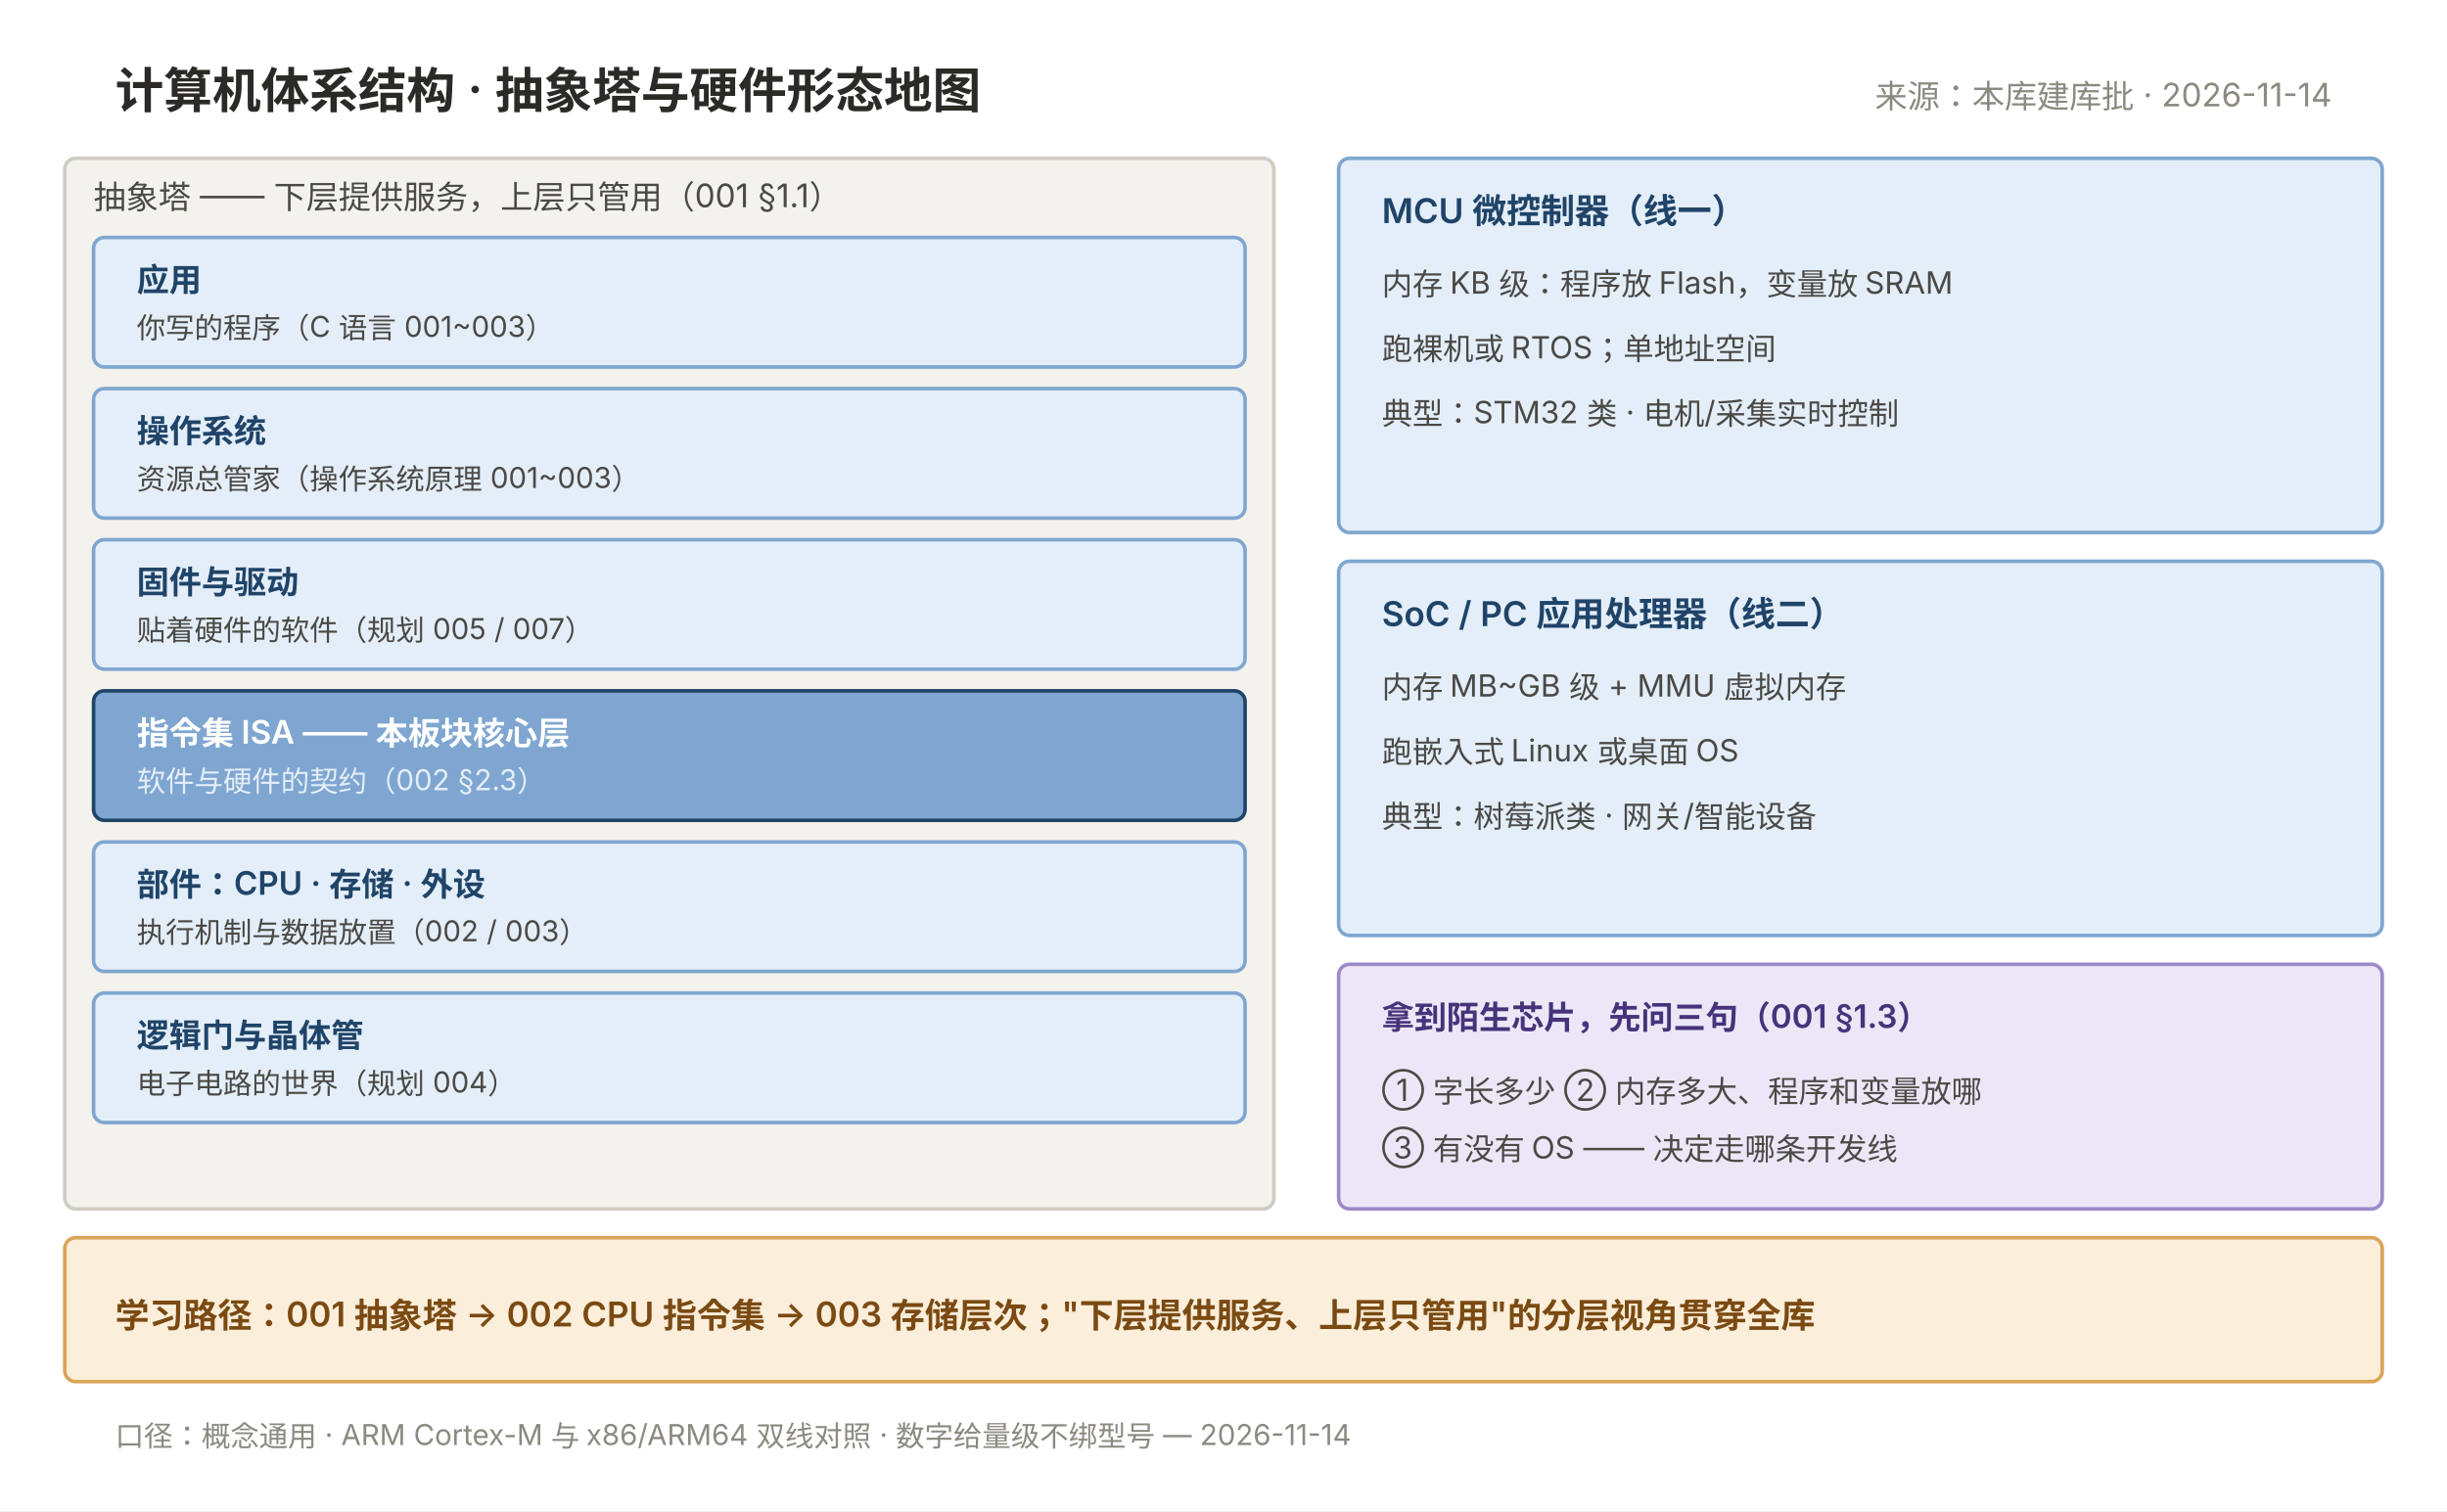
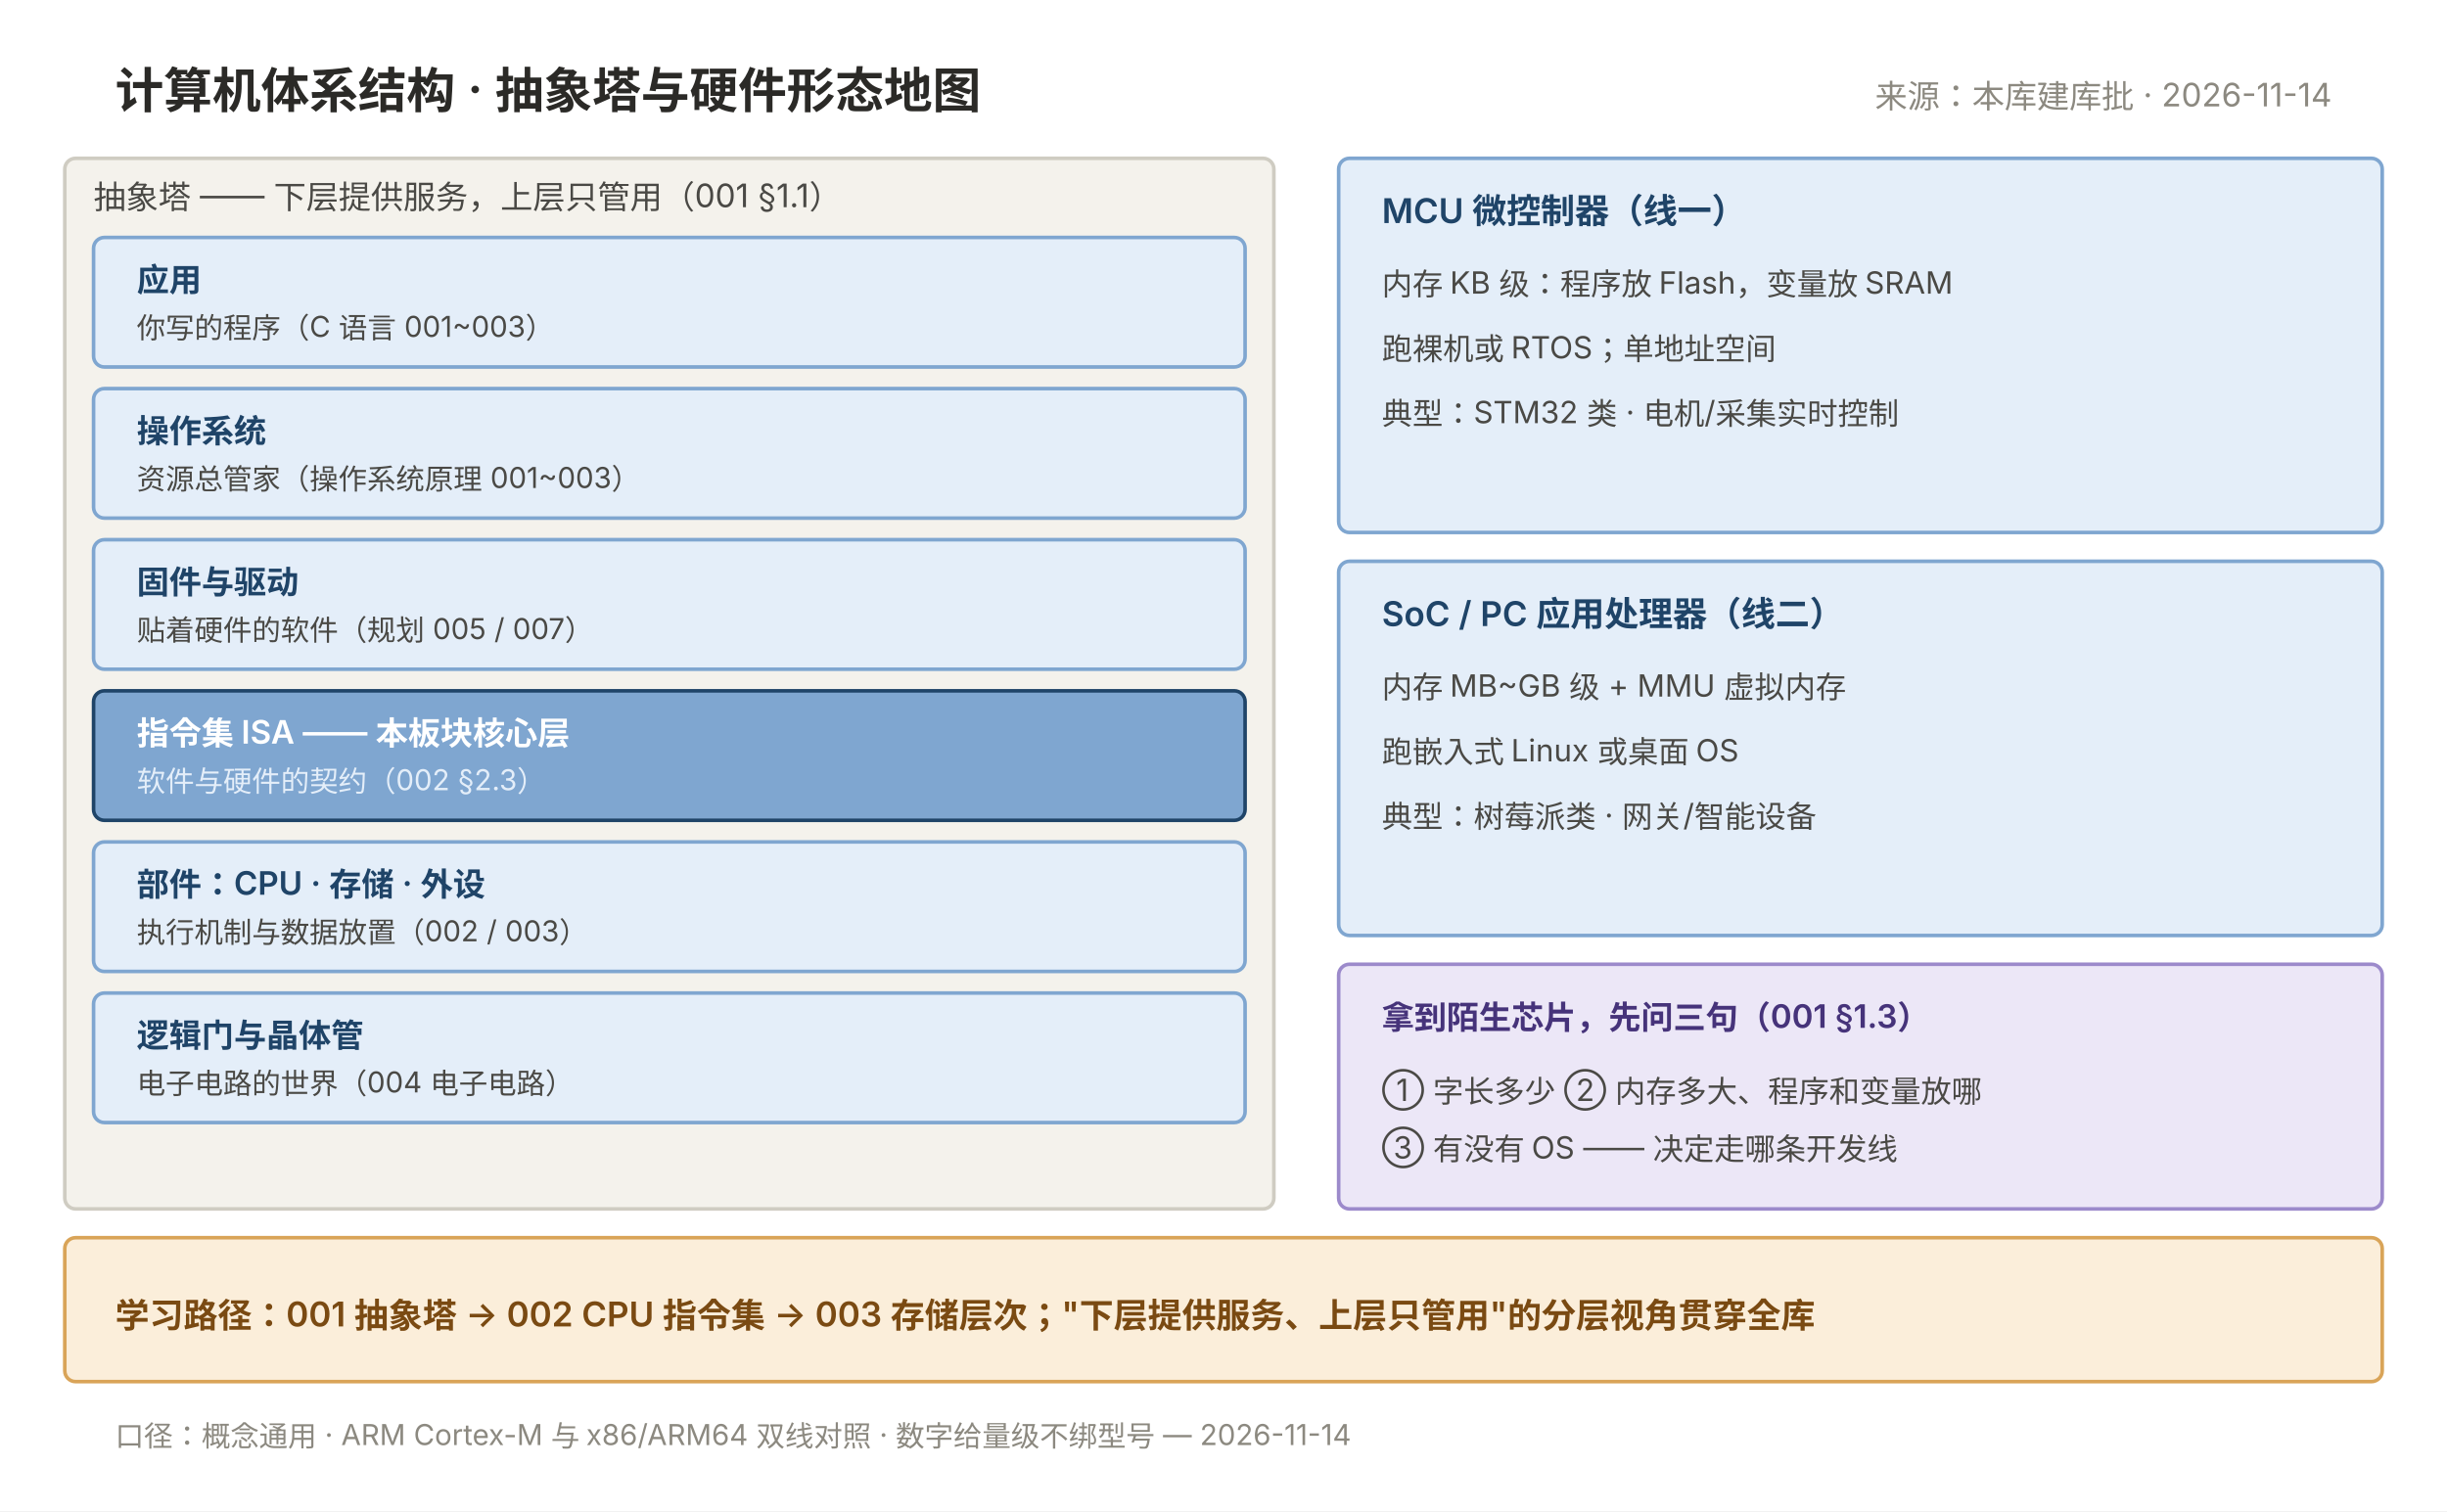
<svg xmlns="http://www.w3.org/2000/svg" width="1200" height="741.18" viewBox="0 0 680 420" font-family="-apple-system, 'Segoe UI', 'Microsoft YaHei', 'PingFang SC', sans-serif">
  <rect x="0" y="0" width="680" height="420" fill="#FFFFFF" />
  <defs>
    <marker id="a0Blue" viewBox="0 0 10 10" refX="9" refY="5" markerWidth="6" markerHeight="6" orient="auto-start-reverse">
      <path d="M0,0 L10,5 L0,10 z" fill="#7FA6D0" />
    </marker>
  </defs>
  <text x="32" y="30" font-size="13.5" font-weight="600" fill="#2B2A27">计算机体系结构 · 抽象塔与硬件形态地图</text>
  <text x="648" y="30" font-size="9" fill="#8C8980" text-anchor="end">来源：本库建库批 · 2026-11-14</text>
  <rect x="18" y="44" width="336" height="292" rx="3" fill="#F4F2EC" stroke="#CFCCC2" />
  <text x="26" y="58" font-size="9" fill="#4A4945">抽象塔 —— 下层提供服务，上层只管用（001 §1.1）</text>
  <rect x="26" y="66" width="320" height="36" rx="3" fill="#E4EEF9" stroke="#7FA6D0" />
  <text x="38" y="81" font-size="9" font-weight="600" fill="#1F4468">应用</text>
  <text x="38" y="94" font-size="8" fill="#4A4945">你写的程序（C 语言 001~003）</text>
  <rect x="26" y="108" width="320" height="36" rx="3" fill="#E4EEF9" stroke="#7FA6D0" />
  <text x="38" y="123" font-size="9" font-weight="600" fill="#1F4468">操作系统</text>
  <text x="38" y="136" font-size="8" fill="#4A4945">资源总管家（操作系统原理 001~003）</text>
  <rect x="26" y="150" width="320" height="36" rx="3" fill="#E4EEF9" stroke="#7FA6D0" />
  <text x="38" y="165" font-size="9" font-weight="600" fill="#1F4468">固件与驱动</text>
  <text x="38" y="178" font-size="8" fill="#4A4945">贴着硬件的软件（规划 005 / 007）</text>
  <rect x="26" y="192" width="320" height="36" rx="3" fill="#7FA6D0" stroke="#1F4468" />
  <text x="38" y="207" font-size="9" font-weight="600" fill="#FFFFFF">指令集 ISA —— 本板块核心层</text>
  <text x="38" y="220" font-size="8" fill="#E4EEF9">软件与硬件的契约（002 §2.3）</text>
  <rect x="26" y="234" width="320" height="36" rx="3" fill="#E4EEF9" stroke="#7FA6D0" />
  <text x="38" y="249" font-size="9" font-weight="600" fill="#1F4468">部件：CPU · 存储 · 外设</text>
  <text x="38" y="262" font-size="8" fill="#4A4945">执行机制与数据放置（002 / 003）</text>
  <rect x="26" y="276" width="320" height="36" rx="3" fill="#E4EEF9" stroke="#7FA6D0" />
  <text x="38" y="291" font-size="9" font-weight="600" fill="#1F4468">逻辑门与晶体管</text>
-   <text x="38" y="304" font-size="8" fill="#4A4945">电子电路的世界（规划 004）</text>
+   <text x="38" y="304" font-size="8" fill="#4A4945">电子电路的世界（004 电子电路）</text>
  <rect x="372" y="44" width="290" height="104" rx="3" fill="#E4EEF9" stroke="#7FA6D0" />
  <text x="384" y="62" font-size="9.5" font-weight="600" fill="#1F4468">MCU 微控制器（线一）</text>
  <text x="384" y="82" font-size="8.5" fill="#4A4945">内存 KB 级：程序放 Flash，变量放 SRAM</text>
  <text x="384" y="100" font-size="8.5" fill="#4A4945">跑裸机或 RTOS；单地址空间</text>
  <text x="384" y="118" font-size="8.5" fill="#4A4945">典型：STM32 类 · 电机/采集实时控制</text>
  <rect x="372" y="156" width="290" height="104" rx="3" fill="#E4EEF9" stroke="#7FA6D0" />
  <text x="384" y="174" font-size="9.5" font-weight="600" fill="#1F4468">SoC / PC 应用处理器（线二）</text>
  <text x="384" y="194" font-size="8.5" fill="#4A4945">内存 MB~GB 级 + MMU 虚拟内存</text>
  <text x="384" y="212" font-size="8.5" fill="#4A4945">跑嵌入式 Linux 或桌面 OS</text>
  <text x="384" y="230" font-size="8.5" fill="#4A4945">典型：树莓派类 · 网关/智能设备</text>
  <rect x="372" y="268" width="290" height="68" rx="3" fill="#ECE7F7" stroke="#9C8ACB" />
  <text x="384" y="286" font-size="9" font-weight="600" fill="#46337A">拿到陌生芯片，先问三句（001 §1.3）</text>
  <text x="384" y="306" font-size="8.5" fill="#4A4945">① 字长多少 ② 内存多大、程序和变量放哪</text>
  <text x="384" y="322" font-size="8.5" fill="#4A4945">③ 有没有 OS —— 决定走哪条开发线</text>
  <rect x="18" y="344" width="644" height="40" rx="3" fill="#FBEEDA" stroke="#D9A458" />
  <text x="32" y="369" font-size="9.5" font-weight="600" fill="#7A4A12">学习路径：001 抽象塔 → 002 CPU 指令集 → 003 存储层次；"下层提供服务、上层只管用"的分层视角贯穿全库</text>
  <text x="32" y="402" font-size="8" fill="#8C8980">口径：概念通用 · ARM Cortex-M 与 x86/ARM64 双线对照 · 数字给量级不绑型号 — 2026-11-14</text>
</svg>
